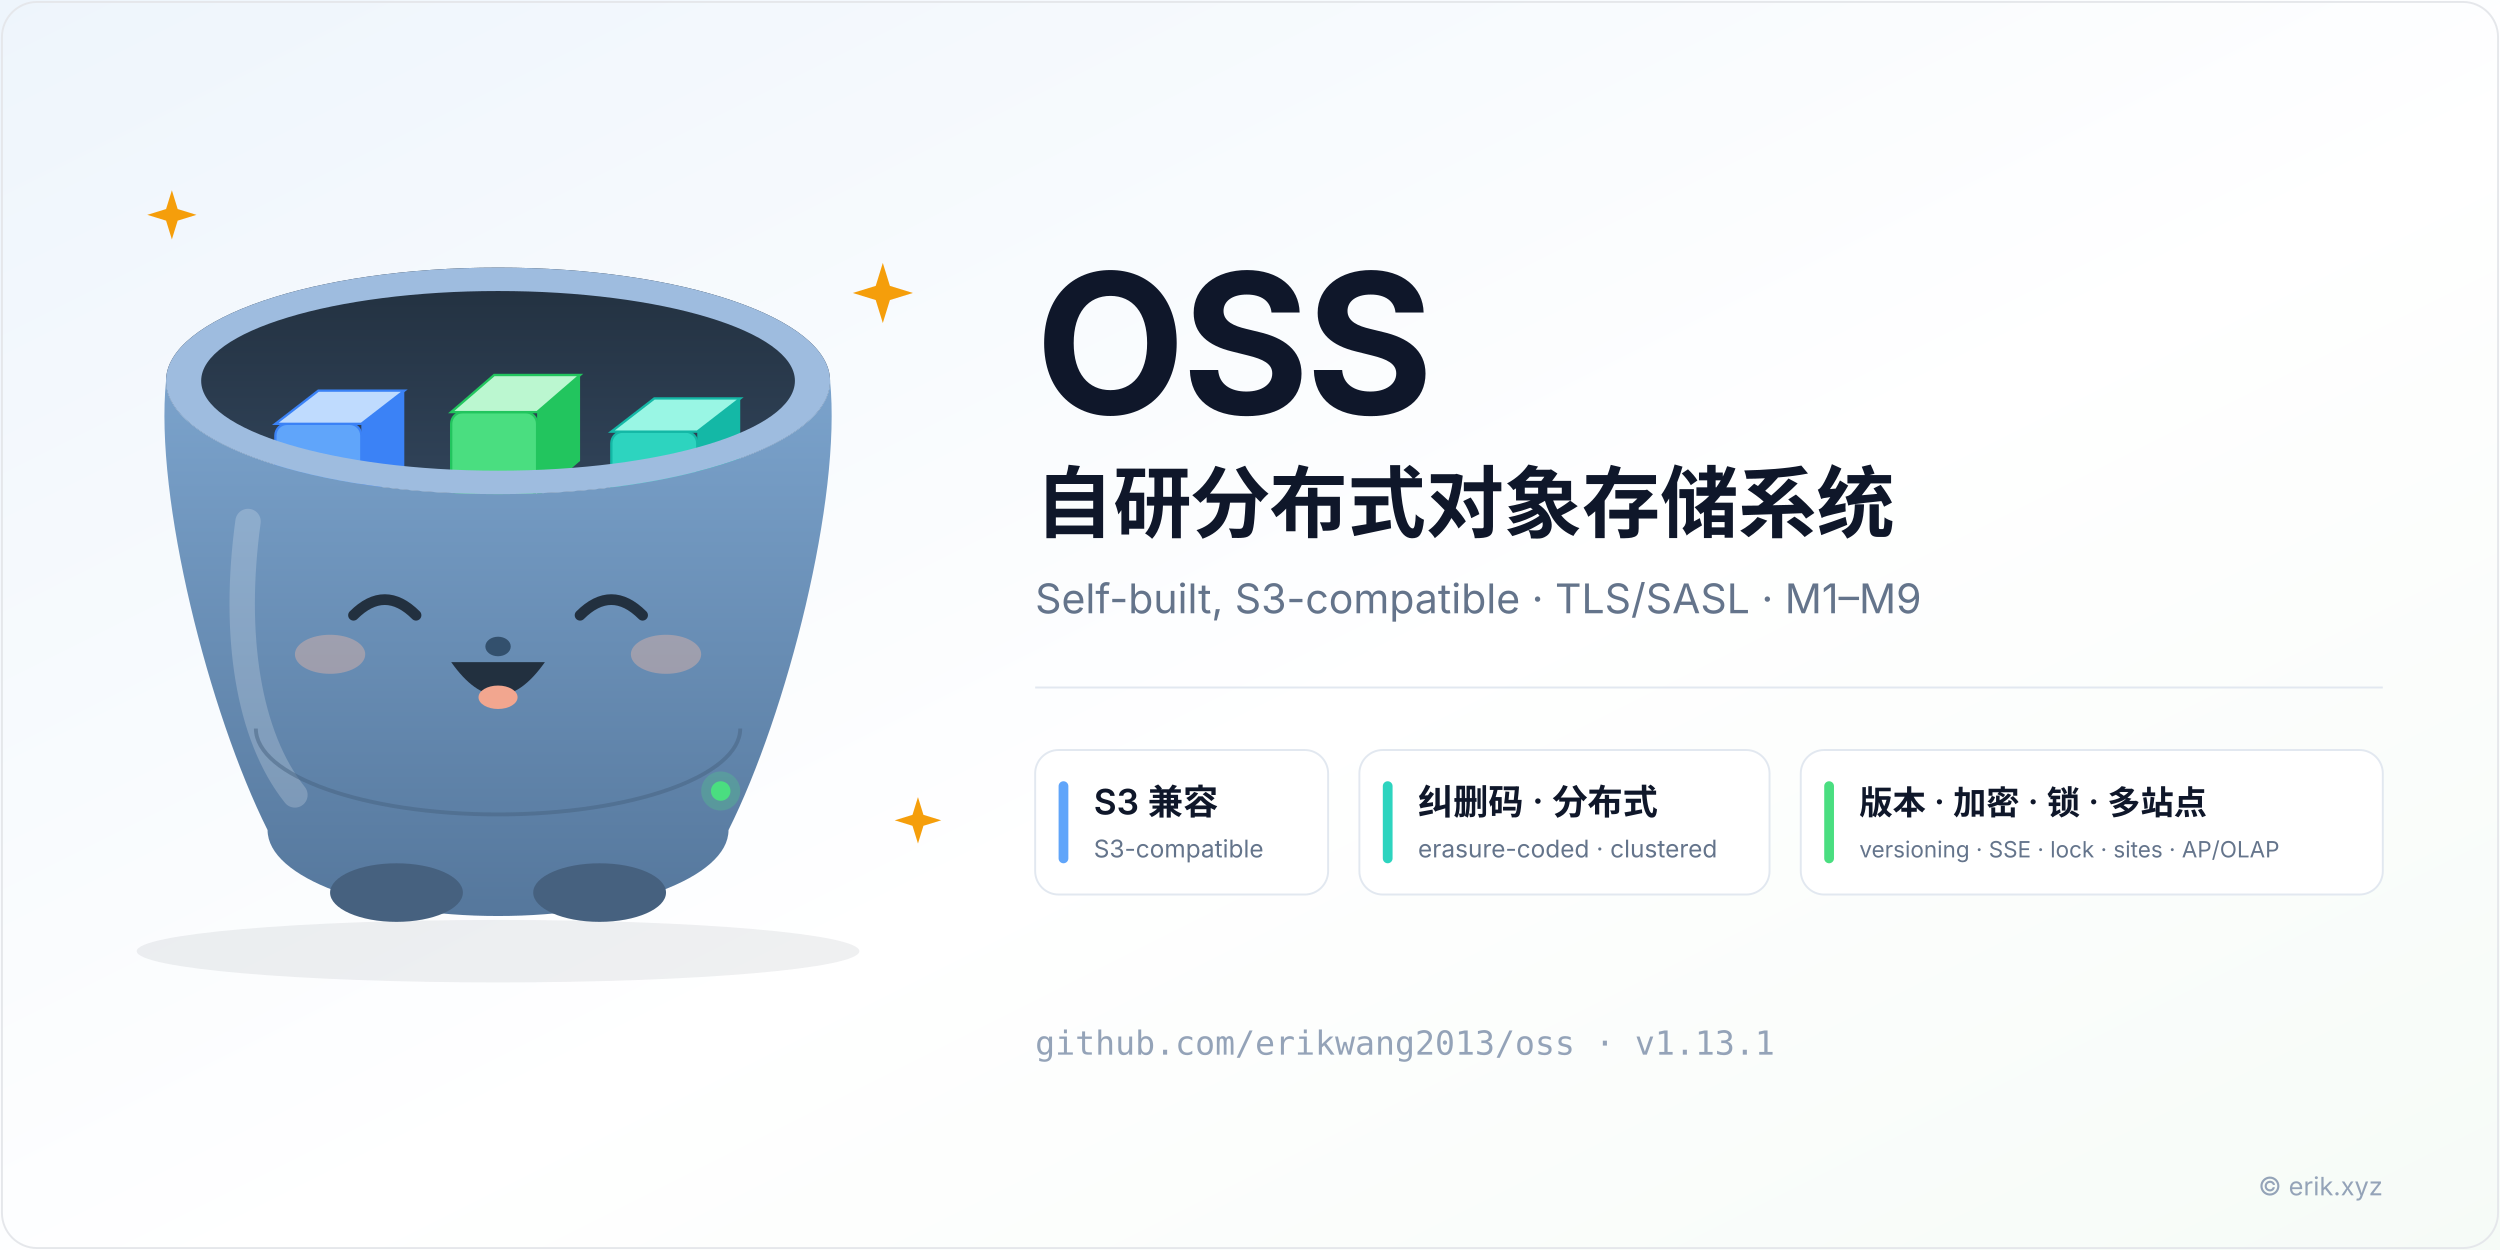
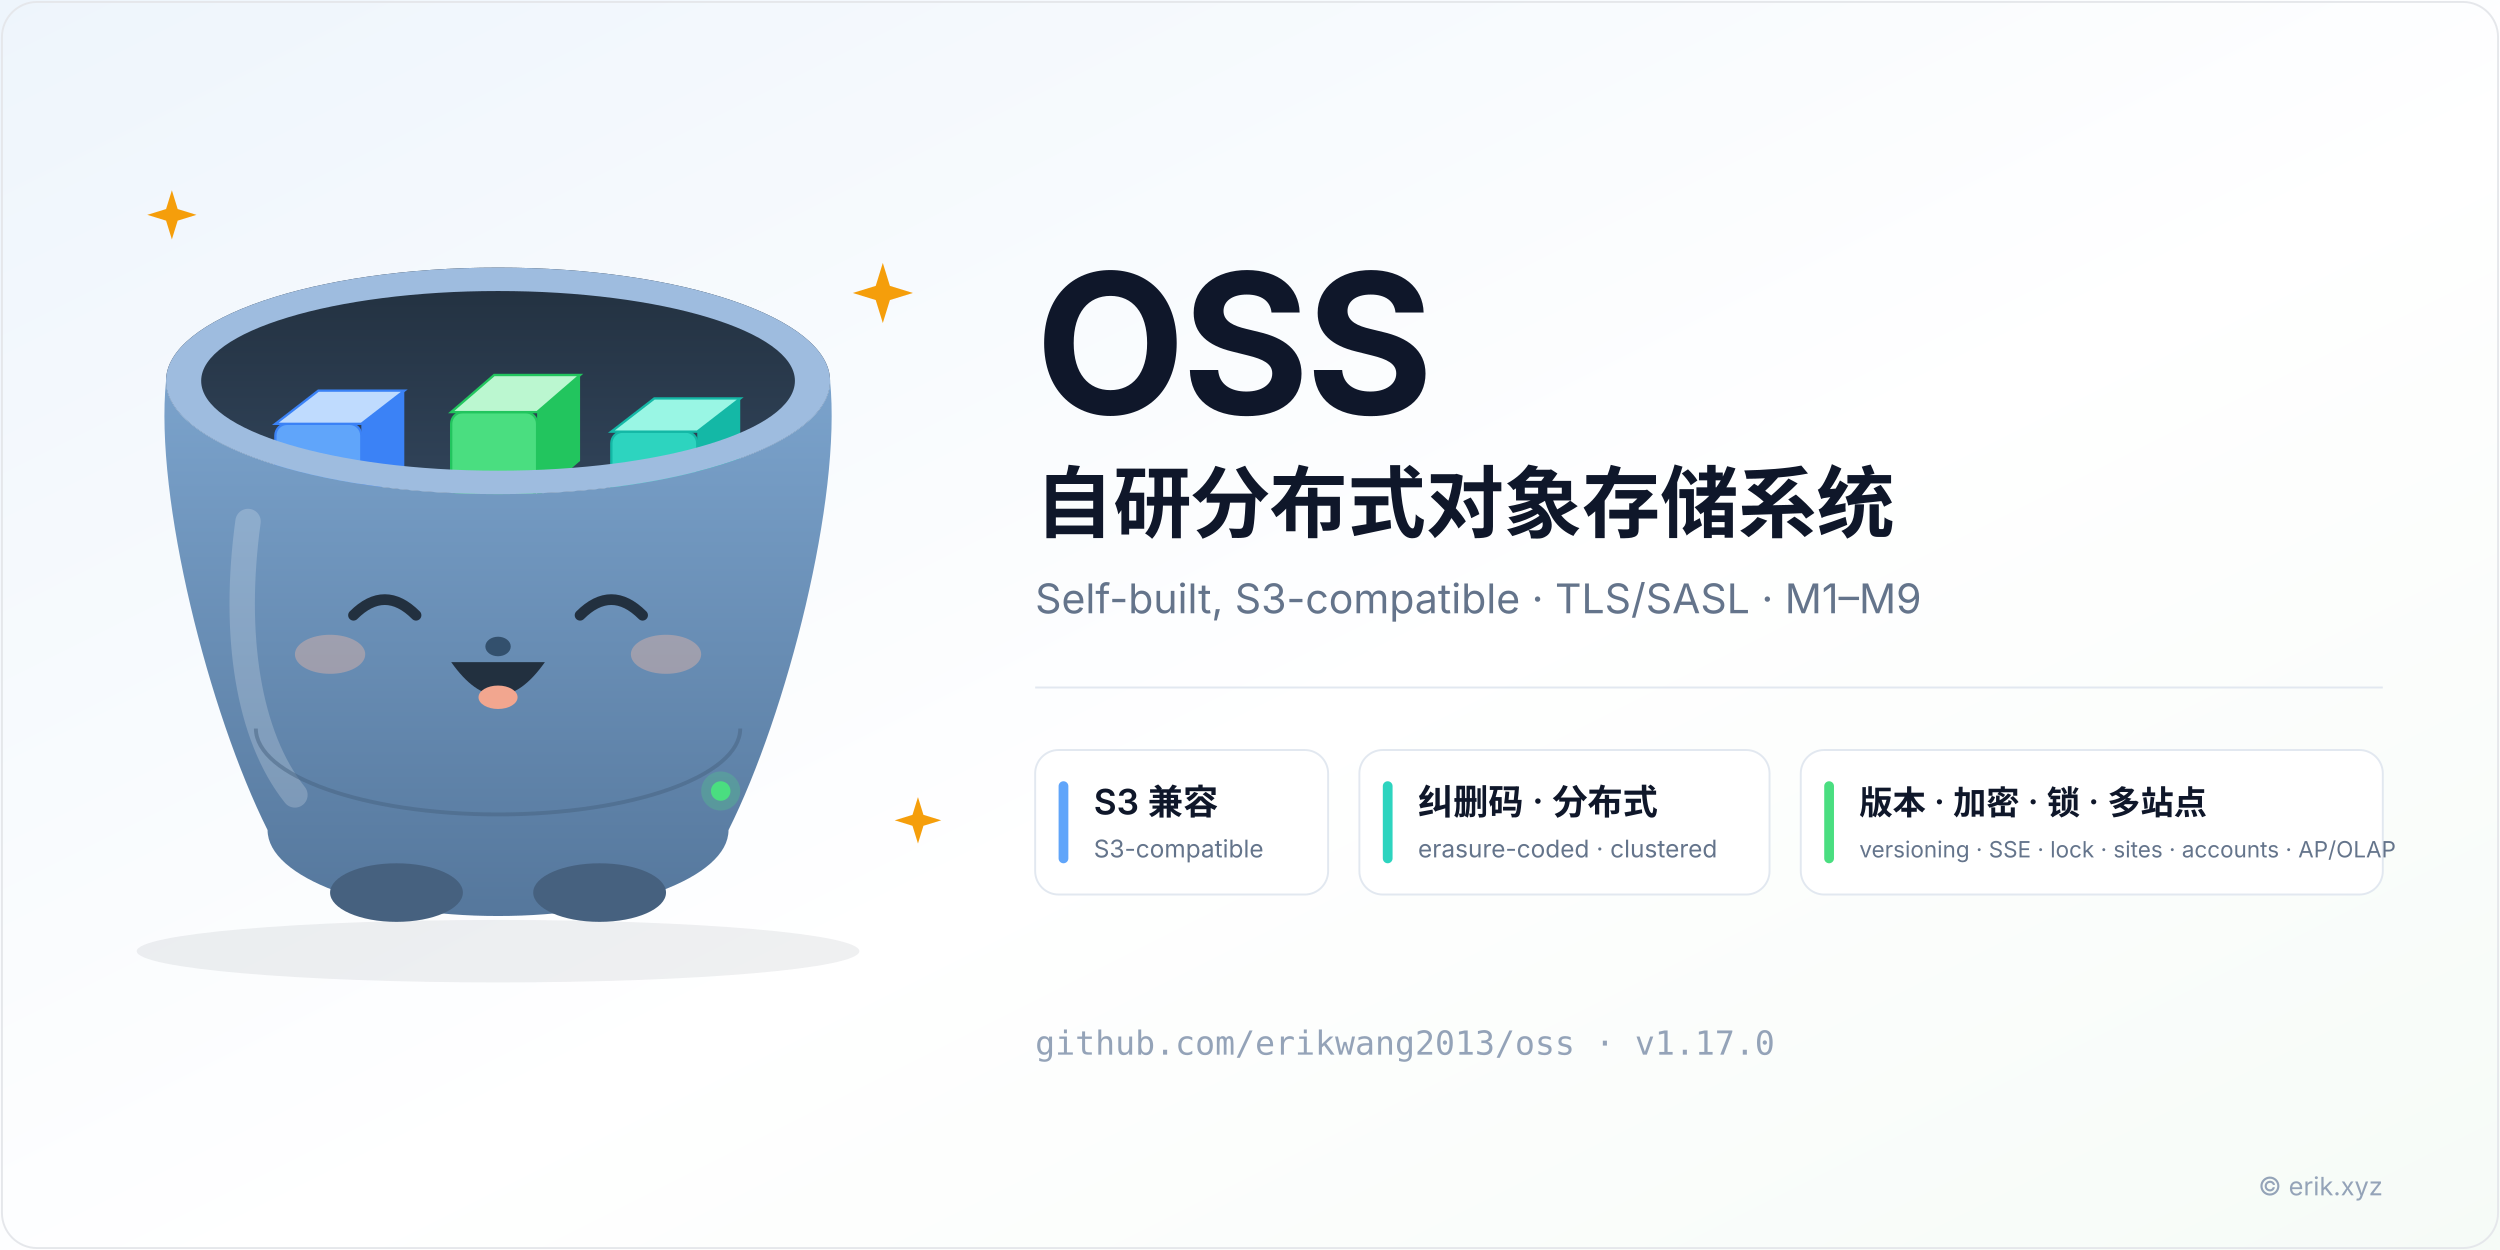
<svg xmlns="http://www.w3.org/2000/svg" xmlns:xlink="http://www.w3.org/1999/xlink" viewBox="0 0 1280 640" width="1280" height="640" font-family="-apple-system, BlinkMacSystemFont, 'Segoe UI', 'Noto Sans SC', 'PingFang SC', 'Microsoft YaHei', sans-serif">
  <defs>
    <linearGradient id="bodyGrad" x1="0" y1="0" x2="0" y2="1">
      <stop offset="0" stop-color="#7ba3cc" />
      <stop offset="1" stop-color="#55779c" />
    </linearGradient>
    <linearGradient id="insideGrad" x1="0" y1="0" x2="0" y2="1">
      <stop offset="0" stop-color="#22303f" />
      <stop offset="1" stop-color="#31445a" />
    </linearGradient>
    <linearGradient id="bgTint" x1="0" y1="0" x2="1" y2="1">
      <stop offset="0" stop-color="#eef5fc" />
      <stop offset="0.55" stop-color="#ffffff" />
      <stop offset="1" stop-color="#f6fbf7" />
    </linearGradient>
    <g id="bucket">
      <ellipse cx="280" cy="492" rx="185" ry="16" fill="#0f172a" opacity="0.07" />
      <ellipse cx="280" cy="200" rx="170" ry="58" fill="url(#insideGrad)" />
      <g>
        <rect x="166" y="222" width="44" height="40" rx="6" fill="#60a5fa" stroke="#3b82f6" stroke-width="1.2" />
        <polygon points="166,222 188,205 232,205 210,222" fill="#bfdbfe" stroke="#3b82f6" stroke-width="1.2" />
        <polygon points="210,222 232,205 232,245 210,262" fill="#3b82f6" />
      </g>
      <g>
        <rect x="256" y="216" width="44" height="44" rx="6" fill="#4ade80" stroke="#22c55e" stroke-width="1.2" />
        <polygon points="256,216 278,197 322,197 300,216" fill="#bbf7d0" stroke="#22c55e" stroke-width="1.2" />
        <polygon points="300,216 322,197 322,241 300,260" fill="#22c55e" />
      </g>
      <g>
        <rect x="338" y="226" width="44" height="38" rx="6" fill="#2dd4bf" stroke="#14b8a6" stroke-width="1.2" />
        <polygon points="338,226 360,209 404,209 382,226" fill="#99f6e4" stroke="#14b8a6" stroke-width="1.2" />
        <polygon points="382,226 404,209 404,245 382,264" fill="#14b8a6" />
      </g>
      <path d="M450,200 A170,58 0 0 1 110,200 C104,260 132,370 162,430 A118,44 0 0 0 398,430 C428,370 456,260 450,200 Z" fill="url(#bodyGrad)" />
      <path d="M152,272 C144,330 152,382 176,412" fill="none" stroke="#ffffff" stroke-width="13" stroke-linecap="round" opacity="0.2" />
      <path d="M156,378 A124,44 0 0 0 404,378" fill="none" stroke="#46617f" stroke-width="2" opacity="0.5" />
      <path fill-rule="evenodd" fill="#9ebcdf" d="M110,200 A170,58 0 0 1 450,200 A170,58 0 0 1 110,200 Z M128,200 A152,46 0 0 0 432,200 A152,46 0 0 0 128,200 Z" />
      <ellipse cx="228" cy="462" rx="34" ry="15" fill="#46617f" />
      <ellipse cx="332" cy="462" rx="34" ry="15" fill="#46617f" />
      <circle cx="394" cy="410" r="10" fill="#4ade80" opacity="0.25" />
      <circle cx="394" cy="410" r="5" fill="#4ade80" />
    </g>
  </defs>
  <rect width="1280" height="640" fill="#ffffff" />
  <rect width="1280" height="640" fill="url(#bgTint)" />
  <rect x="1" y="1" width="1278" height="638" rx="18" fill="none" stroke="#e5e7eb" />
  <g transform="translate(-25,-5)">
    <use xlink:href="#bucket" href="#bucket" />
    <path d="M206,320 Q222,304 238,320" fill="none" stroke="#22303f" stroke-width="5.5" stroke-linecap="round" />
    <path d="M322,320 Q338,304 354,320" fill="none" stroke="#22303f" stroke-width="5.5" stroke-linecap="round" />
    <ellipse cx="194" cy="340" rx="18" ry="10" fill="#f0b9a6" opacity="0.4" />
    <ellipse cx="366" cy="340" rx="18" ry="10" fill="#f0b9a6" opacity="0.4" />
    <ellipse cx="280" cy="336" rx="6.5" ry="5" fill="#33506d" />
    <g transform="translate(280,360)">
      <path d="M-24,-16 Q0,18 24,-16 Z" fill="#22303f" />
      <ellipse cx="0" cy="2" rx="10" ry="6" fill="#f2a68f" />
    </g>
  </g>
  <g transform="translate(452,150) scale(1.1)">
    <path d="M0,-14 L3.3,-3.3 L14,0 L3.3,3.3 L0,14 L-3.3,3.3 L-14,0 L-3.3,-3.3 Z" fill="#f59e0b" />
  </g>
  <g transform="translate(470,420) scale(0.85)">
    <path d="M0,-14 L3.3,-3.3 L14,0 L3.3,3.3 L0,14 L-3.3,3.3 L-14,0 L-3.3,-3.3 Z" fill="#f59e0b" />
  </g>
  <g transform="translate(88,110) scale(0.9)">
    <path d="M0,-14 L3.3,-3.3 L14,0 L3.3,3.3 L0,14 L-3.3,3.3 L-14,0 L-3.3,-3.3 Z" fill="#f59e0b" />
  </g>
  <text x="530" y="212" font-size="100" font-weight="700" fill="#0f172a" letter-spacing="-2">OSS</text>
  <text x="530" y="272" font-size="40" font-weight="600" fill="#0f172a">自研分布式对象存储系统</text>
  <text x="530" y="314" font-size="21" fill="#64748b">Self-built, S3-compatible · TLS/SASL · M1–M9</text>
  <line x1="530" y1="352" x2="1220" y2="352" stroke="#e2e8f0" />
  <g>
    <rect x="530" y="384" width="150" height="74" rx="12" fill="#ffffff" stroke="#e2e8f0" />
    <rect x="542" y="400" width="5" height="42" rx="2.5" fill="#60a5fa" />
    <text x="560" y="417" font-size="18" font-weight="600" fill="#0f172a">S3 兼容</text>
    <text x="560" y="439" font-size="12.5" fill="#64748b">S3-compatible</text>
  </g>
  <g>
    <rect x="696" y="384" width="210" height="74" rx="12" fill="#ffffff" stroke="#e2e8f0" />
    <rect x="708" y="400" width="5" height="42" rx="2.5" fill="#2dd4bf" />
    <text x="726" y="417" font-size="18" font-weight="600" fill="#0f172a">纠删码 · 分布式</text>
    <text x="726" y="439" font-size="12.5" fill="#64748b">erasure-coded · clustered</text>
  </g>
  <g>
    <rect x="922" y="384" width="298" height="74" rx="12" fill="#ffffff" stroke="#e2e8f0" />
    <rect x="934" y="400" width="5" height="42" rx="2.5" fill="#4ade80" />
    <text x="952" y="417" font-size="17" font-weight="600" fill="#0f172a">版本 · 加密 · 锁 · 多站点</text>
-     <text x="952" y="439" font-size="11.5" fill="#64748b">versioning · SSE · lock · sites · AP/OLAP</text>
+     <text x="952" y="439" font-size="11.5" fill="#64748b">versioning · SSE · lock · sites · accounts · AP/OLAP</text>
  </g>
-   <text x="530" y="540" font-size="17" fill="#94a3b8" font-family="ui-monospace, SFMono-Regular, Menlo, monospace">github.com/erikwang2013/oss · v1.13.1</text>
+   <text x="530" y="540" font-size="17" fill="#94a3b8" font-family="ui-monospace, SFMono-Regular, Menlo, monospace">github.com/erikwang2013/oss · v1.17.0</text>
  <text x="1220" y="612" font-size="13" fill="#94a3b8" text-anchor="end">© erik.xyz</text>
</svg>
